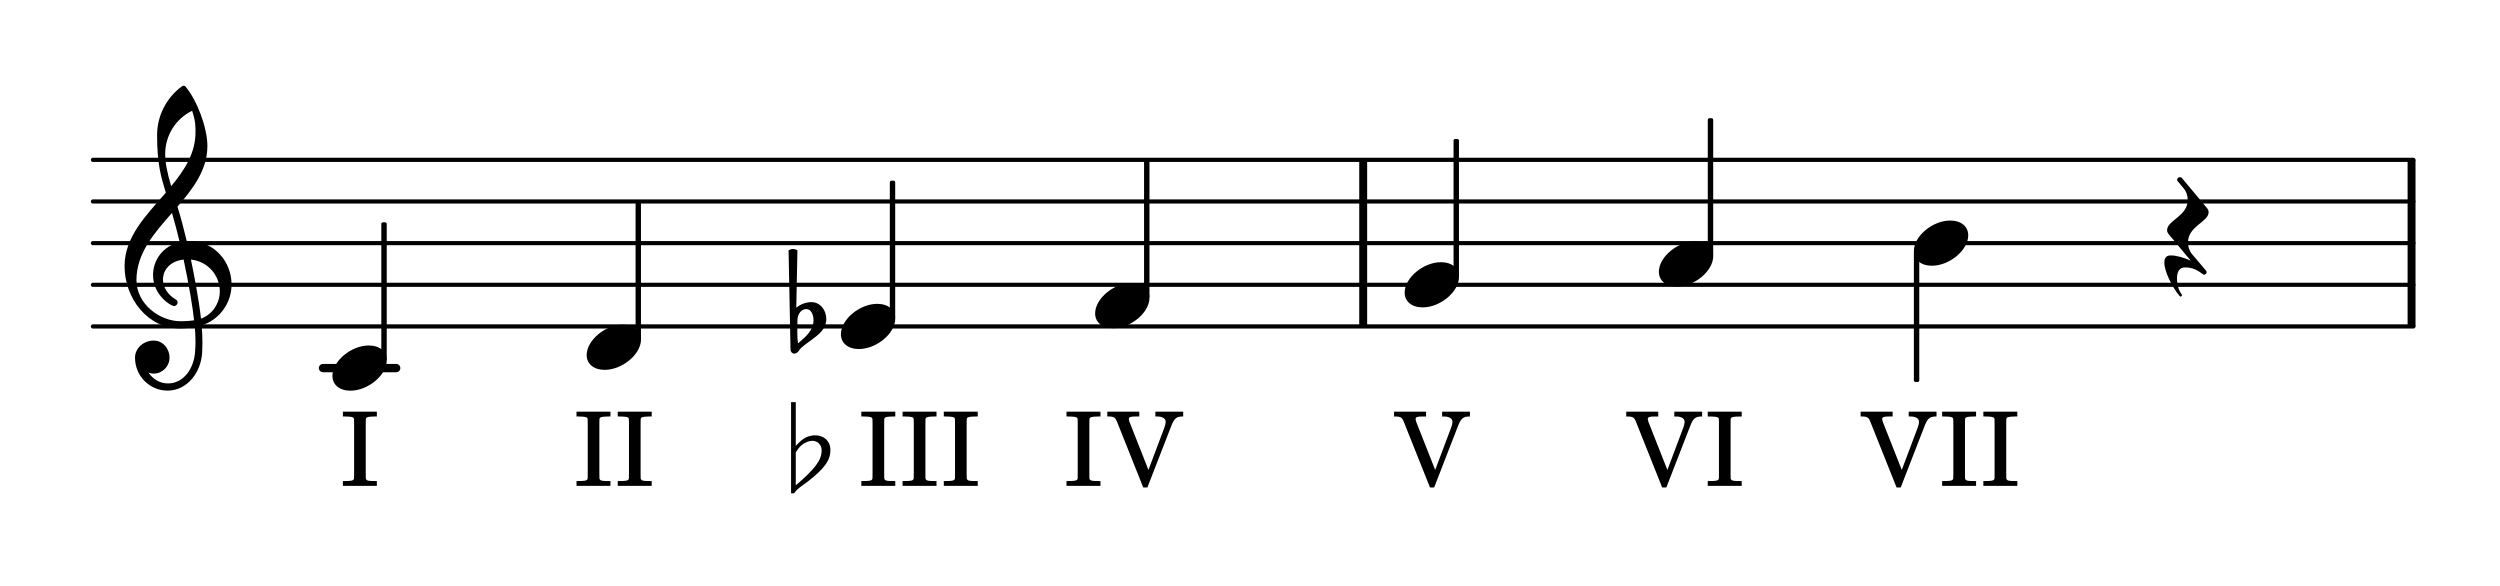
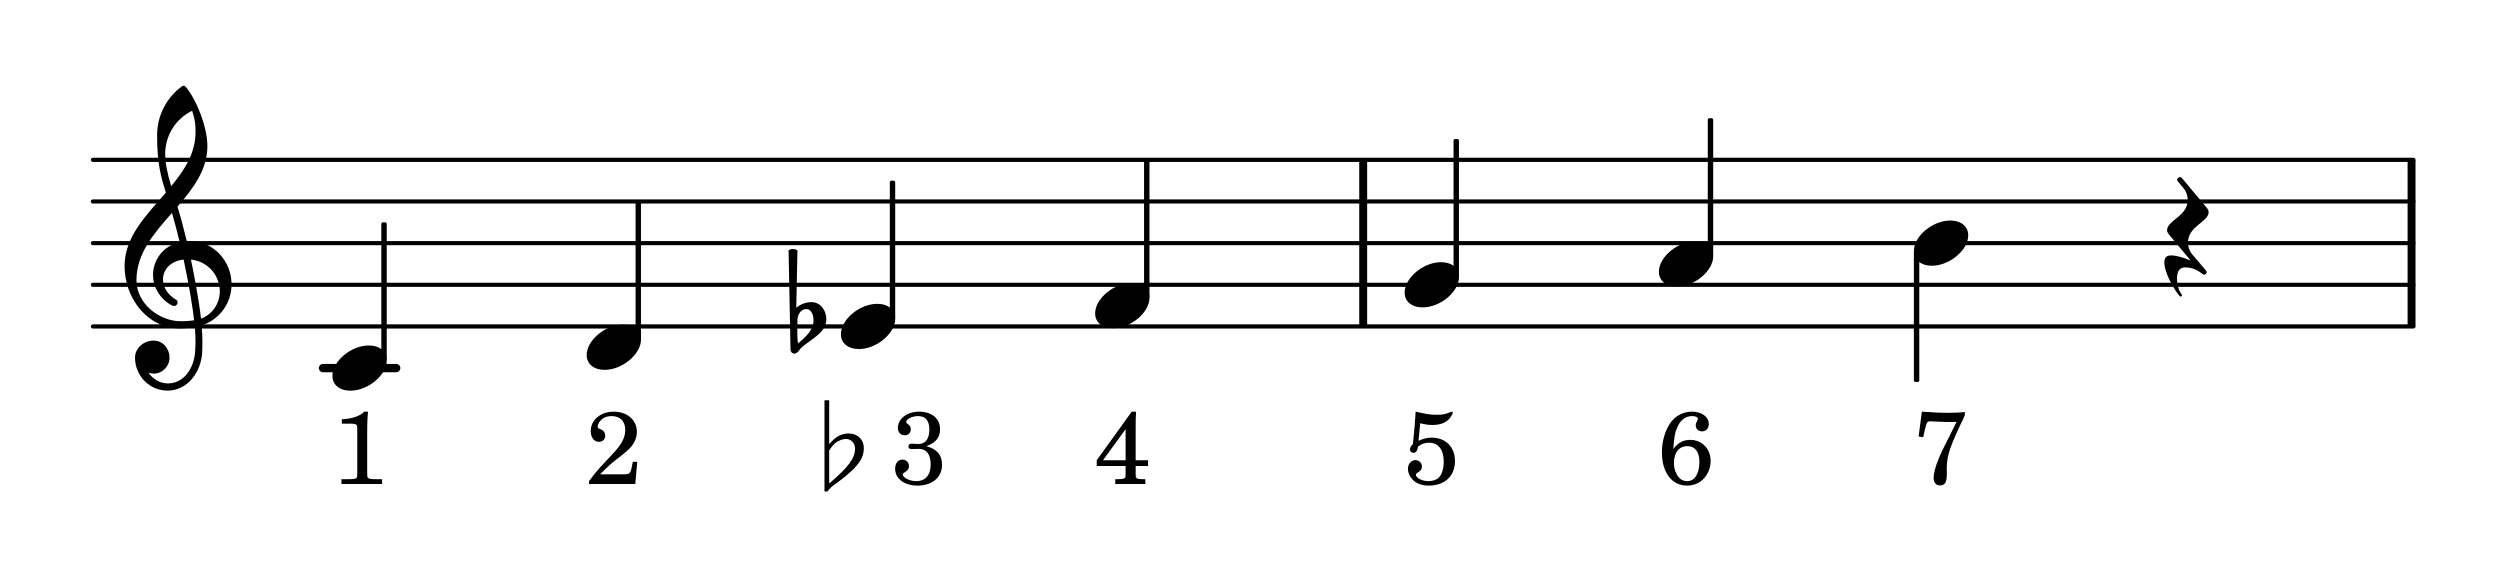
- <svg xmlns="http://www.w3.org/2000/svg" xmlns:xlink="http://www.w3.org/1999/xlink" width="299pt" height="70pt" viewBox="0 0 299 70">
+ <svg xmlns="http://www.w3.org/2000/svg" xmlns:xlink="http://www.w3.org/1999/xlink" width="299pt" height="69pt" viewBox="0 0 299 69">
  <defs>
    <g>
      <g id="glyph-0-0">
        <path d="M 4.344 -2.703 C 2.25 -2.703 0 -0.844 0 0.938 C 0 1.984 0.844 2.703 2.156 2.703 C 4.25 2.703 6.5 0.844 6.5 -0.938 C 6.5 -1.984 5.656 -2.703 4.344 -2.703 Z M 4.344 -2.703 " />
      </g>
      <g id="glyph-0-1">
        <path d="M 5.297 12.656 L 5.312 11.797 L 5.234 11.797 C 4.266 11.797 3.422 11.281 2.906 10.5 C 3.109 10.578 3.312 10.625 3.531 10.625 C 4.562 10.625 5.422 9.766 5.422 8.719 C 5.422 7.609 4.609 6.672 3.531 6.672 C 2.344 6.672 1.297 7.562 1.297 8.719 C 1.297 10.891 3.031 12.656 5.172 12.656 Z M 9.188 4.047 C 8.938 1.812 8.359 -1.234 7.984 -3.016 C 10.125 -2.781 11.438 -1.016 11.438 0.781 C 11.438 2.25 10.531 3.562 9.188 4.047 Z M 1.469 -0.562 C 1.469 -3.75 3.578 -6.172 5.719 -8.594 C 6.062 -7.438 6.359 -6.25 6.641 -5.094 C 4.609 -4.641 3.453 -2.922 3.453 -1.172 C 3.453 1.312 5.656 2.547 5.953 2.547 C 6.203 2.547 6.391 2.328 6.391 2.109 C 6.391 2.016 6.359 1.906 6.25 1.812 C 5.141 1.172 4.641 0.234 4.641 -0.641 C 4.641 -1.797 5.531 -2.844 7.109 -3.016 C 7.797 0.203 8.234 2.969 8.359 4.25 C 7.672 4.359 6.75 4.359 6.734 4.359 C 4.281 4.359 1.469 2.328 1.469 -0.562 Z M 4.984 -11.016 C 2.656 -8.328 0.047 -5.75 0.047 -2.234 C 0.047 1.641 2.828 5.219 6.672 5.219 C 7.562 5.219 8.344 5.078 8.453 5.062 C 8.5 5.672 8.531 6.281 8.531 6.891 C 8.531 7.25 8.5 7.625 8.484 7.984 C 8.359 9.953 7.172 11.75 5.312 11.797 L 5.297 12.656 C 7.562 12.594 9.188 10.484 9.328 8.109 C 9.344 7.734 9.359 7.328 9.359 6.953 C 9.359 6.25 9.328 5.562 9.266 4.859 C 11.375 4.188 12.844 2.219 12.844 -0.047 C 12.844 -2.688 10.844 -5.234 7.75 -5.234 C 7.625 -5.234 7.531 -5.219 7.484 -5.219 C 7.156 -6.594 6.797 -7.984 6.375 -9.344 C 8.25 -11.516 9.953 -13.75 9.953 -16.594 C 9.953 -18.844 8.672 -22.141 7.312 -23.734 C 7.188 -23.828 7.031 -23.828 6.906 -23.734 C 5.047 -22.375 3.938 -20.203 3.938 -17.906 C 3.938 -14.406 4.406 -12.922 4.984 -11.016 Z M 8.531 -18.25 C 8.531 -15.734 7.219 -13.719 5.625 -11.797 C 5.141 -13.375 4.906 -14.625 4.906 -15.656 C 4.906 -17.844 6.156 -19.859 8.125 -20.812 C 8.547 -19.562 8.531 -18.922 8.531 -18.25 Z M 8.531 -18.25 " />
      </g>
      <g id="glyph-0-2">
        <path d="M 0.531 -0.812 C 0.562 -1.469 0.969 -2.078 1.594 -2.078 C 2.172 -2.078 2.453 -1.391 2.453 -0.734 C 2.453 0.438 1.5 1.281 0.594 2.031 C 0.531 1.594 0.516 1.156 0.516 0.719 L 0.516 0.5 Z M -0.297 2.75 C -0.297 3.031 -0.094 3.25 0.156 3.25 C 0.578 3.25 0.75 2.75 1.062 2.484 C 2.266 1.453 3.984 0.719 3.984 -0.875 C 3.984 -1.953 3.25 -2.906 2.219 -2.906 C 1.547 -2.906 0.891 -2.656 0.391 -2.234 L 0.531 -9.109 C 0.375 -9.203 0.172 -9.266 0 -9.266 C -0.172 -9.266 -0.375 -9.203 -0.531 -9.109 Z M -0.297 2.75 " />
      </g>
      <g id="glyph-0-3">
        <path d="M -0.125 -1.547 C -0.125 -1.391 -0.062 -1.234 0.078 -1.062 L 2.703 2.094 C 1.891 1.734 1 1.469 0.344 1.469 C 0.078 1.469 -0.453 1.5 -0.453 2.312 C -0.453 3.391 0.484 5.266 1.375 6.328 C 1.516 6.5 1.75 6.281 1.609 6.109 C 1.281 5.719 1.062 4.938 1.062 4.25 C 1.062 2.906 1.797 2.906 2.109 2.906 C 3.391 2.906 4.125 3.781 4.281 3.781 C 4.438 3.781 4.609 3.641 4.609 3.469 C 4.609 3.406 4.578 3.328 4.516 3.266 L 2.844 1.297 C 2.516 0.891 2.375 0.391 2.375 -0.078 C 2.375 -2.047 4.844 -2.531 4.844 -3.703 C 4.844 -3.859 4.781 -4.031 4.641 -4.203 L 1.641 -7.797 C 1.578 -7.875 1.5 -7.891 1.422 -7.891 C 1.25 -7.891 1.078 -7.766 1.078 -7.594 C 1.078 -7.531 1.094 -7.453 1.156 -7.391 L 1.859 -6.547 C 2.188 -6.156 2.344 -5.656 2.344 -5.172 C 2.344 -3.203 -0.125 -2.734 -0.125 -1.547 Z M -0.125 -1.547 " />
      </g>
      <g id="glyph-1-0">
-         <path d="M 0.469 -8.297 L 0.719 -8.297 C 1.422 -8.281 1.641 -8.25 1.75 -8.125 C 1.812 -8.016 1.812 -7.984 1.812 -7.359 L 1.812 -1.516 C 1.812 -0.891 1.812 -0.859 1.75 -0.75 C 1.641 -0.625 1.422 -0.578 0.719 -0.578 L 0.469 -0.578 L 0.469 0 L 4.531 0 L 4.531 -0.578 L 4.297 -0.578 C 3.609 -0.578 3.375 -0.609 3.266 -0.75 C 3.203 -0.859 3.203 -0.891 3.203 -1.516 L 3.203 -7.359 C 3.203 -8 3.203 -8.016 3.266 -8.125 C 3.375 -8.25 3.594 -8.281 4.297 -8.297 L 4.531 -8.297 L 4.531 -8.875 L 0.469 -8.875 Z M 0.469 -8.297 " />
+         <path d="M 3.953 -8.656 C 3.547 -8.156 2.406 -7.766 1.281 -7.75 L 1.281 -7.219 L 2.359 -7.219 C 3.078 -7.203 3.141 -7.125 3.125 -6.438 L 3.125 -1.516 C 3.125 -0.891 3.125 -0.859 3.047 -0.75 C 2.953 -0.625 2.719 -0.578 2.031 -0.578 L 1.234 -0.578 L 1.234 0 L 6.094 0 L 6.094 -0.578 L 5.422 -0.578 C 4.734 -0.578 4.5 -0.625 4.406 -0.75 C 4.312 -0.859 4.312 -0.875 4.312 -1.516 L 4.312 -6.594 C 4.312 -7.281 4.344 -7.859 4.406 -8.656 Z M 3.953 -8.656 " />
      </g>
      <g id="glyph-1-1">
-         <path d="M 4.828 -1.906 L 2.578 -7.609 C 2.516 -7.766 2.484 -7.938 2.484 -8 C 2.484 -8.219 2.688 -8.297 3.25 -8.297 L 3.734 -8.297 L 3.734 -8.875 L -0.094 -8.875 L -0.094 -8.297 L 0.141 -8.297 C 0.719 -8.281 0.891 -8.156 1.094 -7.609 L 4.203 0.188 L 4.703 0.188 L 7.531 -7.094 C 7.891 -8.047 8.156 -8.281 8.859 -8.297 L 8.984 -8.297 L 8.984 -8.875 L 5.656 -8.875 L 5.656 -8.297 L 5.891 -8.297 C 6.516 -8.297 6.891 -8.047 6.891 -7.656 C 6.891 -7.484 6.828 -7.219 6.734 -6.969 Z M 4.828 -1.906 " />
+         <path d="M 6.203 -2.656 L 5.672 -2.656 L 5.547 -2.031 C 5.391 -1.234 5.281 -1.156 4.531 -1.156 L 1.766 -1.156 C 2.625 -2.047 2.906 -2.297 3.688 -2.922 C 4.812 -3.781 5.281 -4.203 5.578 -4.578 C 5.969 -5.109 6.156 -5.656 6.156 -6.266 C 6.156 -7.656 5 -8.656 3.391 -8.656 C 1.828 -8.656 0.641 -7.656 0.641 -6.344 C 0.641 -5.578 1.031 -5.047 1.609 -5.047 C 2.062 -5.047 2.375 -5.344 2.375 -5.797 C 2.375 -6.094 2.203 -6.375 1.938 -6.5 C 1.484 -6.672 1.469 -6.703 1.469 -6.859 C 1.469 -7.047 1.594 -7.328 1.766 -7.531 C 2.062 -7.922 2.562 -8.125 3.141 -8.125 C 4.172 -8.125 4.766 -7.5 4.766 -6.469 C 4.766 -5.562 4.344 -4.734 3.312 -3.656 C 2.406 -2.688 1.844 -2.094 1.641 -1.859 C 1.188 -1.344 0.969 -1.062 0.438 -0.344 L 0.438 0 L 5.969 0 Z M 6.203 -2.656 " />
+       </g>
+       <g id="glyph-1-2">
+         <path d="M 4.25 -4.531 C 5.375 -4.938 5.891 -5.562 5.891 -6.547 C 5.891 -7.828 4.906 -8.656 3.375 -8.656 C 1.938 -8.656 0.844 -7.812 0.844 -6.688 C 0.844 -6.188 1.188 -5.828 1.656 -5.828 C 2.094 -5.828 2.391 -6.125 2.391 -6.562 C 2.391 -6.844 2.281 -7 2 -7.188 C 1.875 -7.281 1.844 -7.328 1.844 -7.422 C 1.844 -7.766 2.562 -8.125 3.266 -8.125 C 4.141 -8.125 4.609 -7.578 4.609 -6.531 C 4.609 -5.391 4.141 -4.781 3.266 -4.781 C 3.156 -4.781 2.953 -4.797 2.766 -4.812 C 2.672 -4.828 2.562 -4.828 2.5 -4.828 C 2.234 -4.828 2.109 -4.703 2.109 -4.484 C 2.109 -4.281 2.219 -4.188 2.5 -4.188 C 2.562 -4.188 2.672 -4.188 2.781 -4.188 C 3.031 -4.203 3.219 -4.203 3.359 -4.203 C 4.266 -4.203 4.766 -3.547 4.766 -2.344 C 4.766 -1.062 4.141 -0.344 3.031 -0.344 C 2.266 -0.344 1.422 -0.766 1.422 -1.141 C 1.422 -1.25 1.453 -1.281 1.688 -1.422 C 2.031 -1.625 2.172 -1.828 2.172 -2.141 C 2.172 -2.578 1.828 -2.922 1.391 -2.922 C 0.859 -2.922 0.516 -2.484 0.516 -1.828 C 0.516 -0.641 1.609 0.188 3.188 0.188 C 4.969 0.188 6.125 -0.797 6.125 -2.312 C 6.125 -3.469 5.531 -4.172 4.25 -4.531 Z M 4.25 -4.531 " />
+       </g>
+       <g id="glyph-1-3">
+         <path d="M 4.531 -8.656 L 0.344 -2.844 L 0.344 -2.156 L 3.797 -2.156 L 3.797 -1.516 C 3.797 -0.891 3.797 -0.859 3.719 -0.75 C 3.625 -0.609 3.391 -0.578 2.688 -0.578 L 2.562 -0.578 L 2.562 0 L 6.156 0 L 6.156 -0.578 L 6.094 -0.578 C 5.391 -0.578 5.172 -0.609 5.062 -0.75 C 5 -0.859 5 -0.875 5 -1.516 L 5 -2.156 L 6.484 -2.156 L 6.484 -2.844 L 5 -2.844 L 5 -6.203 C 5 -7.734 5 -7.766 5.047 -8.656 Z M 3.797 -2.844 L 1.094 -2.844 L 3.797 -6.562 Z M 3.797 -2.844 " />
+       </g>
+       <g id="glyph-1-4">
+         <path d="M 2.016 -7.266 C 2.688 -7.109 3.016 -7.062 3.5 -7.062 C 4.547 -7.062 5.312 -7.422 5.719 -8.109 C 5.859 -8.328 5.906 -8.453 5.906 -8.547 C 5.906 -8.625 5.875 -8.656 5.797 -8.656 C 5.766 -8.656 5.719 -8.641 5.641 -8.609 C 5.047 -8.344 4.719 -8.281 4.016 -8.281 C 3.219 -8.281 2.734 -8.359 1.469 -8.656 C 1.422 -7.625 1.312 -6.312 1.141 -4.781 C 0.891 -4.516 0.797 -4.359 0.797 -4.156 C 0.797 -3.891 0.953 -3.734 1.188 -3.734 C 1.516 -3.734 1.703 -4 1.75 -4.484 C 2.172 -4.797 2.578 -4.938 3.078 -4.938 C 4.188 -4.938 4.828 -4.094 4.828 -2.688 C 4.828 -1.859 4.625 -1.156 4.25 -0.781 C 4.016 -0.516 3.5 -0.344 3 -0.344 C 2.266 -0.344 1.5 -0.719 1.5 -1.109 C 1.5 -1.188 1.578 -1.297 1.719 -1.375 C 2.109 -1.609 2.219 -1.766 2.219 -2.109 C 2.219 -2.531 1.875 -2.859 1.438 -2.859 C 0.953 -2.859 0.547 -2.406 0.547 -1.828 C 0.547 -1.219 0.906 -0.609 1.469 -0.219 C 1.875 0.047 2.375 0.188 3.031 0.188 C 4.953 0.188 6.172 -0.953 6.172 -2.75 C 6.172 -4.422 5.062 -5.547 3.391 -5.547 C 2.859 -5.547 2.484 -5.453 1.812 -5.172 Z M 2.016 -7.266 " />
+       </g>
+       <g id="glyph-1-5">
+         <path d="M 1.875 -4.188 C 2 -5.719 2.062 -6.125 2.344 -6.75 C 2.688 -7.625 3.344 -8.125 4.125 -8.125 C 4.547 -8.125 4.812 -8 4.812 -7.766 C 4.812 -7.719 4.797 -7.688 4.75 -7.594 C 4.625 -7.359 4.562 -7.188 4.562 -7.016 C 4.562 -6.609 4.875 -6.297 5.312 -6.297 C 5.797 -6.297 6.125 -6.672 6.125 -7.188 C 6.125 -8.031 5.281 -8.656 4.109 -8.656 C 3.094 -8.656 2.156 -8.172 1.562 -7.359 C 0.891 -6.406 0.516 -5.125 0.516 -3.781 C 0.516 -1.375 1.703 0.188 3.516 0.188 C 4.312 0.188 4.984 -0.094 5.5 -0.625 C 6.031 -1.172 6.344 -1.969 6.344 -2.75 C 6.344 -4.203 5.312 -5.281 3.906 -5.281 C 3.078 -5.281 2.453 -4.953 1.875 -4.188 Z M 3.562 -4.531 C 4.469 -4.531 5 -3.844 5 -2.672 C 5 -1.234 4.438 -0.344 3.547 -0.344 C 2.969 -0.344 2.547 -0.641 2.25 -1.234 C 2.047 -1.625 1.953 -2.047 1.953 -2.5 C 1.953 -3.766 2.562 -4.531 3.562 -4.531 Z M 3.562 -4.531 " />
+       </g>
+       <g id="glyph-1-6">
+         <path d="M 0.719 -5.688 L 1.266 -5.594 L 1.484 -6.562 C 1.672 -7.375 1.766 -7.5 2.109 -7.5 C 2.172 -7.5 2.281 -7.5 2.391 -7.484 C 3.891 -7.422 3.891 -7.422 4.469 -7.422 C 4.625 -7.422 4.906 -7.422 5.25 -7.422 L 4.422 -5.75 C 3.5 -3.938 3.391 -3.719 3.094 -2.953 C 2.703 -2.031 2.516 -1.25 2.516 -0.734 C 2.516 -0.172 2.797 0.172 3.281 0.172 C 3.875 0.172 4.109 -0.219 4.094 -1.297 C 4.031 -3.062 4.25 -3.922 5.578 -6.797 C 5.75 -7.188 5.938 -7.578 6.125 -7.953 C 6.141 -7.984 6.172 -8.094 6.25 -8.25 L 6.25 -8.609 C 5.516 -8.547 5.109 -8.516 4.359 -8.516 C 3.281 -8.516 2.438 -8.562 1.109 -8.656 Z M 0.719 -5.688 " />
      </g>
      <g id="glyph-2-0">
        <path d="M 4.312 -10.016 L 4.312 0.891 L 4.672 0.891 C 4.969 0.484 5.156 0.312 5.844 -0.172 C 6.625 -0.734 7.422 -1.406 7.922 -1.938 C 8.719 -2.797 9.016 -3.438 9.016 -4.297 C 9.016 -5.344 8.266 -6.047 7.188 -6.047 C 6.812 -6.047 6.422 -5.953 6.031 -5.766 C 5.688 -5.578 5.391 -5.344 4.875 -4.781 L 4.875 -10.016 Z M 4.875 -4.016 C 5.344 -4.75 5.672 -5.031 6.281 -5.281 C 6.5 -5.344 6.688 -5.391 6.875 -5.391 C 7.484 -5.391 7.969 -4.891 7.969 -4.25 C 7.969 -3.094 7.219 -2.062 4.875 -0.062 Z M 4.875 -4.016 " />
      </g>
    </g>
  </defs>
  <path fill="none" stroke-width="9.465" stroke-linecap="butt" stroke-linejoin="miter" stroke="rgb(0%, 0%, 0%)" stroke-opacity="1" stroke-miterlimit="10" d="M 2230.391 7939.57 L 2230.391 8138.828 " transform="matrix(0.1, 0, 0, -0.1, -60, 833)" />
  <path fill="none" stroke-width="4.981" stroke-linecap="round" stroke-linejoin="miter" stroke="rgb(0%, 0%, 0%)" stroke-opacity="1" stroke-miterlimit="10" d="M 711.133 7939.57 L 3486.445 7939.57 " transform="matrix(0.1, 0, 0, -0.1, -60, 833)" />
  <path fill="none" stroke-width="4.981" stroke-linecap="round" stroke-linejoin="miter" stroke="rgb(0%, 0%, 0%)" stroke-opacity="1" stroke-miterlimit="10" d="M 711.133 7989.375 L 3486.445 7989.375 " transform="matrix(0.1, 0, 0, -0.1, -60, 833)" />
  <path fill="none" stroke-width="4.981" stroke-linecap="round" stroke-linejoin="miter" stroke="rgb(0%, 0%, 0%)" stroke-opacity="1" stroke-miterlimit="10" d="M 711.133 8039.219 L 3486.445 8039.219 " transform="matrix(0.1, 0, 0, -0.1, -60, 833)" />
  <path fill="none" stroke-width="4.981" stroke-linecap="round" stroke-linejoin="miter" stroke="rgb(0%, 0%, 0%)" stroke-opacity="1" stroke-miterlimit="10" d="M 711.133 8089.023 L 3486.445 8089.023 " transform="matrix(0.1, 0, 0, -0.1, -60, 833)" />
  <path fill="none" stroke-width="4.981" stroke-linecap="round" stroke-linejoin="miter" stroke="rgb(0%, 0%, 0%)" stroke-opacity="1" stroke-miterlimit="10" d="M 711.133 8138.828 L 3486.445 8138.828 " transform="matrix(0.1, 0, 0, -0.1, -60, 833)" />
  <path fill="none" stroke-width="9.465" stroke-linecap="butt" stroke-linejoin="miter" stroke="rgb(0%, 0%, 0%)" stroke-opacity="1" stroke-miterlimit="10" d="M 3484.219 7939.57 L 3484.219 8138.828 " transform="matrix(0.1, 0, 0, -0.1, -60, 833)" />
  <path fill="none" stroke-width="9.963" stroke-linecap="round" stroke-linejoin="miter" stroke="rgb(0%, 0%, 0%)" stroke-opacity="1" stroke-miterlimit="10" d="M 986.328 7889.766 L 1073.828 7889.766 " transform="matrix(0.1, 0, 0, -0.1, -60, 833)" />
  <g fill="rgb(0%, 0%, 0%)" fill-opacity="1">
    <use xlink:href="#glyph-0-0" x="39.758" y="44.023" />
  </g>
  <g fill="rgb(0%, 0%, 0%)" fill-opacity="1">
    <use xlink:href="#glyph-0-1" x="14.851" y="34.06" />
  </g>
  <g fill="rgb(0%, 0%, 0%)" fill-opacity="1">
-     <use xlink:href="#glyph-1-0" x="40.54" y="58.11" />
+     <use xlink:href="#glyph-1-0" x="39.604" y="57.889" />
  </g>
  <path fill="none" stroke-width="3.985" stroke-linecap="butt" stroke-linejoin="round" stroke="rgb(0%, 0%, 0%)" stroke-opacity="1" stroke-miterlimit="10" d="M 1058.047 7901.016 L 1060.547 7901.016 L 1060.547 8062.109 L 1058.047 8062.109 Z M 1058.047 7901.016 " transform="matrix(0.1, 0, 0, -0.1, -60, 833)" />
  <path fill-rule="nonzero" fill="rgb(0%, 0%, 0%)" fill-opacity="1" d="M 45.805 42.898 L 46.055 42.898 L 46.055 26.789 L 45.805 26.789 Z M 45.805 42.898 " />
  <g fill="rgb(0%, 0%, 0%)" fill-opacity="1">
    <use xlink:href="#glyph-0-0" x="70.165" y="41.532" />
  </g>
  <g fill="rgb(0%, 0%, 0%)" fill-opacity="1">
-     <use xlink:href="#glyph-1-0" x="68.481" y="58.11" />
-   </g>
-   <g fill="rgb(0%, 0%, 0%)" fill-opacity="1">
-     <use xlink:href="#glyph-1-0" x="73.413" y="58.11" />
+     <use xlink:href="#glyph-1-1" x="70.011" y="57.889" />
  </g>
  <path fill="none" stroke-width="3.985" stroke-linecap="butt" stroke-linejoin="round" stroke="rgb(0%, 0%, 0%)" stroke-opacity="1" stroke-miterlimit="10" d="M 1362.148 7925.938 L 1364.609 7925.938 L 1364.609 8087.031 L 1362.148 8087.031 Z M 1362.148 7925.938 " transform="matrix(0.1, 0, 0, -0.1, -60, 833)" />
  <path fill-rule="nonzero" fill="rgb(0%, 0%, 0%)" fill-opacity="1" d="M 76.215 40.406 L 76.461 40.406 L 76.461 24.297 L 76.215 24.297 Z M 76.215 40.406 " />
  <g fill="rgb(0%, 0%, 0%)" fill-opacity="1">
    <use xlink:href="#glyph-0-0" x="100.572" y="39.042" />
  </g>
  <g fill="rgb(0%, 0%, 0%)" fill-opacity="1">
-     <use xlink:href="#glyph-1-0" x="102.545" y="58.11" />
+     <use xlink:href="#glyph-1-2" x="106.542" y="57.889" />
  </g>
  <g fill="rgb(0%, 0%, 0%)" fill-opacity="1">
-     <use xlink:href="#glyph-1-0" x="107.477" y="58.11" />
-   </g>
-   <g fill="rgb(0%, 0%, 0%)" fill-opacity="1">
-     <use xlink:href="#glyph-1-0" x="112.409" y="58.11" />
-   </g>
-   <g fill="rgb(0%, 0%, 0%)" fill-opacity="1">
-     <use xlink:href="#glyph-2-0" x="90.299" y="58.11" />
+     <use xlink:href="#glyph-2-0" x="94.296" y="57.889" />
  </g>
  <path fill="none" stroke-width="3.985" stroke-linecap="butt" stroke-linejoin="round" stroke="rgb(0%, 0%, 0%)" stroke-opacity="1" stroke-miterlimit="10" d="M 1666.211 7950.859 L 1668.672 7950.859 L 1668.672 8111.953 L 1666.211 8111.953 Z M 1666.211 7950.859 " transform="matrix(0.1, 0, 0, -0.1, -60, 833)" />
  <path fill-rule="nonzero" fill="rgb(0%, 0%, 0%)" fill-opacity="1" d="M 106.621 37.914 L 106.867 37.914 L 106.867 21.809 L 106.621 21.809 Z M 106.621 37.914 " />
  <g fill="rgb(0%, 0%, 0%)" fill-opacity="1">
    <use xlink:href="#glyph-0-2" x="94.843" y="39.042" />
  </g>
  <g fill="rgb(0%, 0%, 0%)" fill-opacity="1">
    <use xlink:href="#glyph-0-0" x="130.978" y="36.551" />
  </g>
  <g fill="rgb(0%, 0%, 0%)" fill-opacity="1">
-     <use xlink:href="#glyph-1-0" x="127.084" y="58.11" />
-   </g>
-   <g fill="rgb(0%, 0%, 0%)" fill-opacity="1">
-     <use xlink:href="#glyph-1-1" x="132.526" y="58.11" />
+     <use xlink:href="#glyph-1-3" x="130.825" y="57.889" />
  </g>
  <path fill="none" stroke-width="3.985" stroke-linecap="butt" stroke-linejoin="round" stroke="rgb(0%, 0%, 0%)" stroke-opacity="1" stroke-miterlimit="10" d="M 1970.273 7975.742 L 1972.773 7975.742 L 1972.773 8136.836 L 1970.273 8136.836 Z M 1970.273 7975.742 " transform="matrix(0.1, 0, 0, -0.1, -60, 833)" />
  <path fill-rule="nonzero" fill="rgb(0%, 0%, 0%)" fill-opacity="1" d="M 137.027 35.426 L 137.277 35.426 L 137.277 19.316 L 137.027 19.316 Z M 137.027 35.426 " />
  <g fill="rgb(0%, 0%, 0%)" fill-opacity="1">
    <use xlink:href="#glyph-0-0" x="167.995" y="34.061" />
  </g>
  <g fill="rgb(0%, 0%, 0%)" fill-opacity="1">
-     <use xlink:href="#glyph-1-1" x="166.822" y="58.111" />
+     <use xlink:href="#glyph-1-4" x="167.842" y="57.889" />
  </g>
  <path fill="none" stroke-width="3.985" stroke-linecap="butt" stroke-linejoin="round" stroke="rgb(0%, 0%, 0%)" stroke-opacity="1" stroke-miterlimit="10" d="M 2340.43 8000.664 L 2342.93 8000.664 L 2342.93 8161.758 L 2340.43 8161.758 Z M 2340.43 8000.664 " transform="matrix(0.1, 0, 0, -0.1, -60, 833)" />
  <path fill-rule="nonzero" fill="rgb(0%, 0%, 0%)" fill-opacity="1" d="M 174.043 32.934 L 174.293 32.934 L 174.293 16.824 L 174.043 16.824 Z M 174.043 32.934 " />
  <g fill="rgb(0%, 0%, 0%)" fill-opacity="1">
    <use xlink:href="#glyph-0-0" x="198.402" y="31.57" />
  </g>
  <g fill="rgb(0%, 0%, 0%)" fill-opacity="1">
-     <use xlink:href="#glyph-1-1" x="194.592" y="58.111" />
-   </g>
-   <g fill="rgb(0%, 0%, 0%)" fill-opacity="1">
-     <use xlink:href="#glyph-1-0" x="203.776" y="58.111" />
+     <use xlink:href="#glyph-1-5" x="198.249" y="57.889" />
  </g>
  <path fill="none" stroke-width="3.985" stroke-linecap="butt" stroke-linejoin="round" stroke="rgb(0%, 0%, 0%)" stroke-opacity="1" stroke-miterlimit="10" d="M 2644.492 8025.586 L 2646.992 8025.586 L 2646.992 8186.641 L 2644.492 8186.641 Z M 2644.492 8025.586 " transform="matrix(0.1, 0, 0, -0.1, -60, 833)" />
  <path fill-rule="nonzero" fill="rgb(0%, 0%, 0%)" fill-opacity="1" d="M 204.449 30.445 L 204.699 30.445 L 204.699 14.336 L 204.449 14.336 Z M 204.449 30.445 " />
  <g fill="rgb(0%, 0%, 0%)" fill-opacity="1">
    <use xlink:href="#glyph-0-0" x="228.9" y="29.079" />
  </g>
  <g fill="rgb(0%, 0%, 0%)" fill-opacity="1">
-     <use xlink:href="#glyph-1-1" x="222.624" y="58.11" />
-   </g>
-   <g fill="rgb(0%, 0%, 0%)" fill-opacity="1">
-     <use xlink:href="#glyph-1-0" x="231.808" y="58.11" />
-   </g>
-   <g fill="rgb(0%, 0%, 0%)" fill-opacity="1">
-     <use xlink:href="#glyph-1-0" x="236.741" y="58.11" />
+     <use xlink:href="#glyph-1-6" x="228.747" y="57.889" />
  </g>
  <path fill="none" stroke-width="3.985" stroke-linecap="butt" stroke-linejoin="round" stroke="rgb(0%, 0%, 0%)" stroke-opacity="1" stroke-miterlimit="10" d="M 2890.977 7875.156 L 2893.477 7875.156 L 2893.477 8027.93 L 2890.977 8027.93 Z M 2890.977 7875.156 " transform="matrix(0.1, 0, 0, -0.1, -60, 833)" />
  <path fill-rule="nonzero" fill="rgb(0%, 0%, 0%)" fill-opacity="1" d="M 229.098 45.484 L 229.348 45.484 L 229.348 30.207 L 229.098 30.207 Z M 229.098 45.484 " />
  <g fill="rgb(0%, 0%, 0%)" fill-opacity="1">
    <use xlink:href="#glyph-0-3" x="259.307" y="29.079" />
  </g>
</svg>
